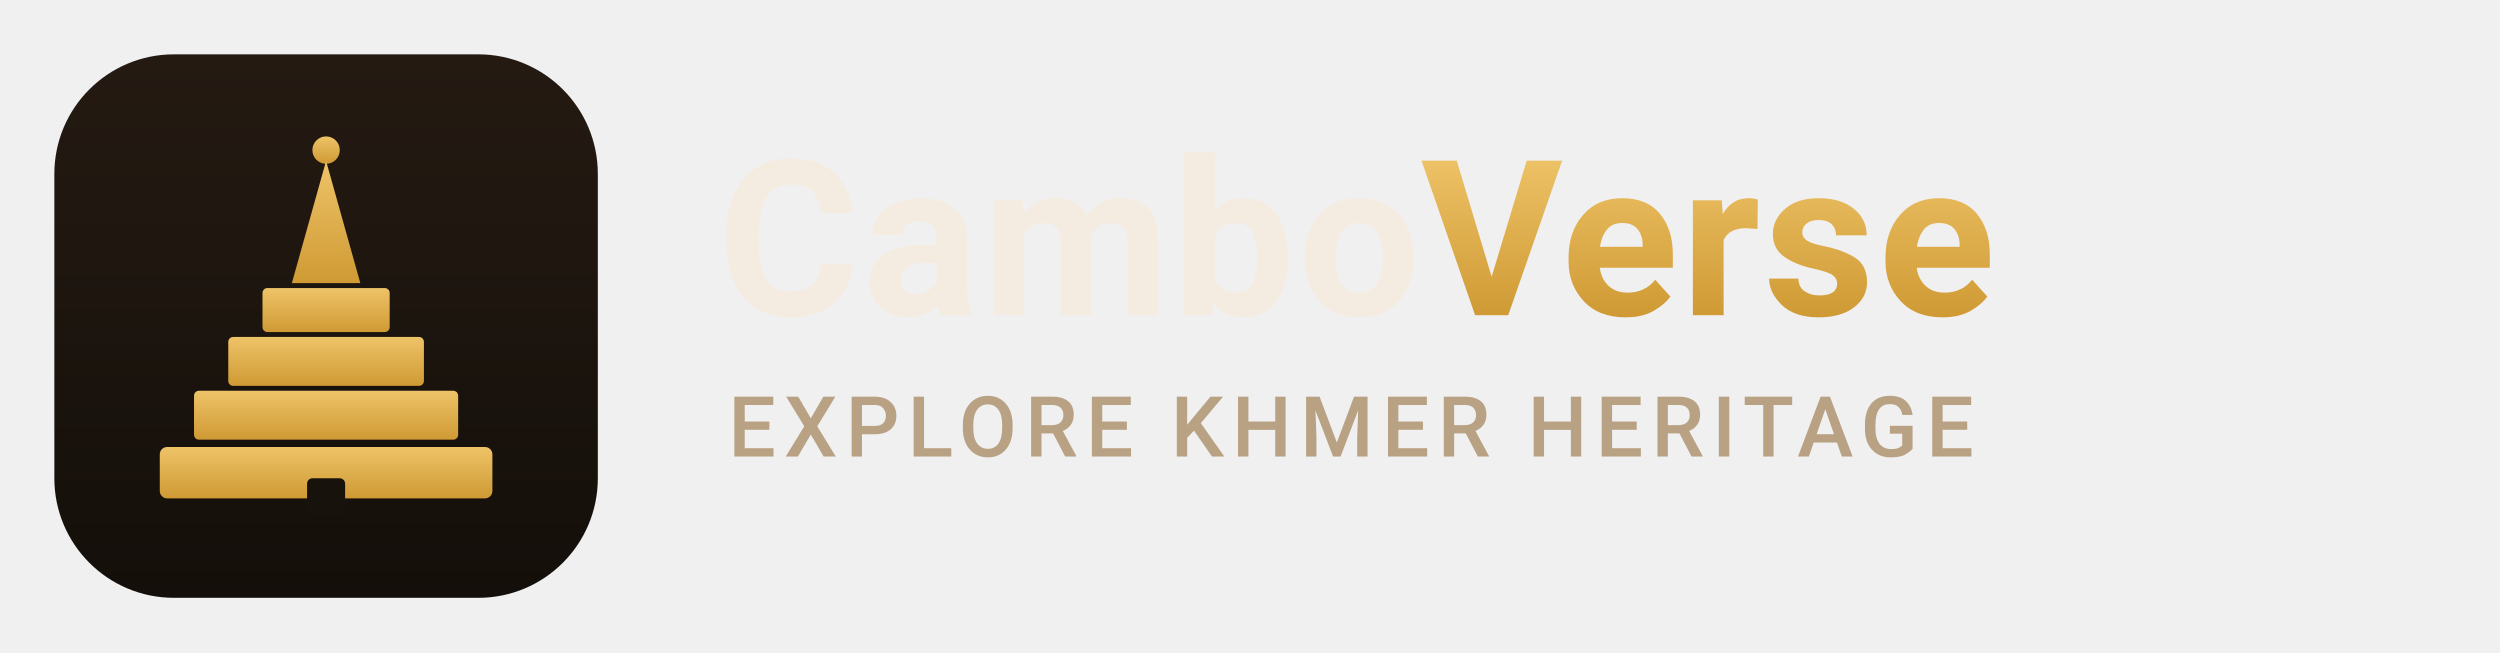
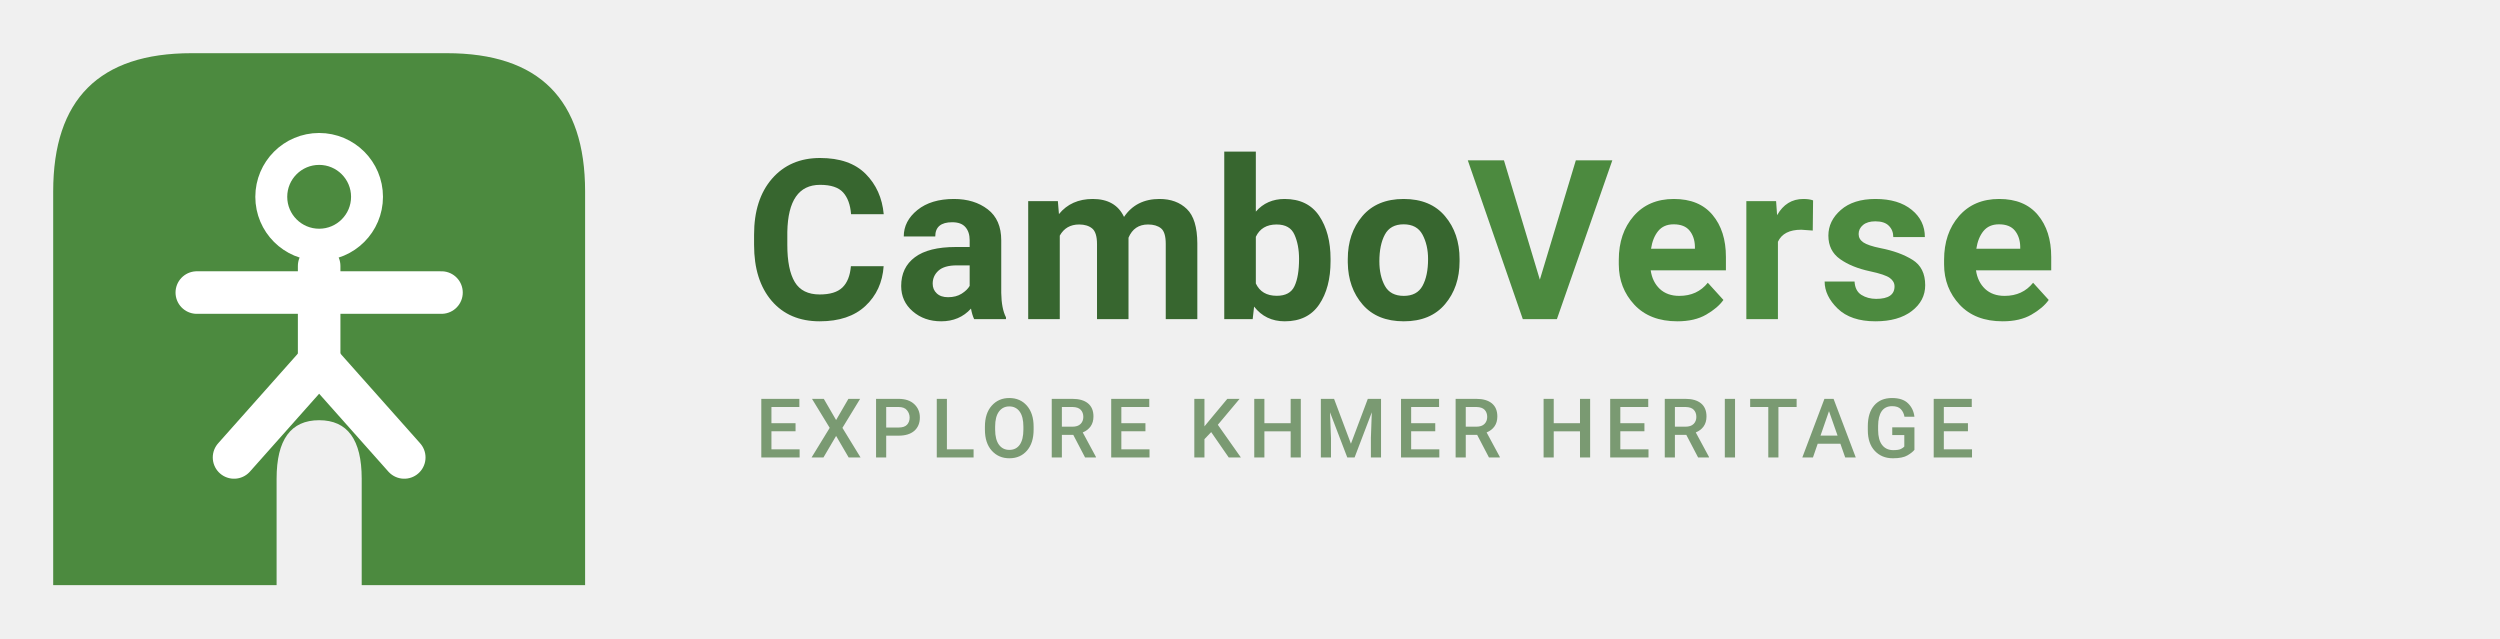
- <svg xmlns="http://www.w3.org/2000/svg" viewBox="0 0 460 120" role="img" aria-label="CamboVerse logo">
-   <defs>
-     <linearGradient id="bg" x1="0" y1="0" x2="0" y2="1">
-       <stop offset="0" stop-color="#241a12" />
-       <stop offset="1" stop-color="#140f0a" />
-     </linearGradient>
-     <linearGradient id="gold" x1="0" y1="0" x2="0" y2="1">
-       <stop offset="0" stop-color="#eec368" />
-       <stop offset="1" stop-color="#cf9a34" />
-     </linearGradient>
-   </defs>
+ <svg xmlns="http://www.w3.org/2000/svg" viewBox="0 0 470 120" role="img" aria-label="CamboVerse logo">
  <g transform="translate(10 10)">
-     <rect width="100" height="100" rx="22" fill="url(#bg)" />
-     <g transform="translate(50 52) scale(0.9) translate(-50 -52)" fill="url(#gold)">
-       <circle cx="50" cy="13.8" r="2.8" />
-       <path d="M50 16 L57 41 L43 41 Z" />
-       <rect x="37" y="42" width="26" height="9" rx="1" />
-       <rect x="30" y="52" width="40" height="10" rx="1" />
-       <rect x="23" y="63" width="54" height="10" rx="1" />
-       <rect x="16" y="74.5" width="68" height="10.5" rx="1.5" />
+     <path d="M0 26 Q0 0 26 0 H74 Q100 0 100 26 V100 H58 V80 Q58 69 50 69 Q42 69 42 80 V100 H0 Z" fill="#4C8A3F" />
+     <g fill="none" stroke="#ffffff" stroke-linecap="round">
+       <circle cx="50" cy="27" r="9" stroke-width="6" />
+       <line x1="27" y1="45" x2="73" y2="45" stroke-width="8" />
+       <line x1="50" y1="40" x2="50" y2="59" stroke-width="8" />
+       <line x1="50" y1="58" x2="34" y2="76" stroke-width="8" />
+       <line x1="50" y1="58" x2="66" y2="76" stroke-width="8" />
    </g>
-     <rect x="46.5" y="78" width="7" height="7" rx="1" fill="#17120c" />
  </g>
  <g font-family="system-ui, -apple-system, 'Segoe UI', Roboto, sans-serif">
-     <text x="132" y="58" font-size="40" font-weight="700" letter-spacing="0.5" fill="#f4ece0">Cambo<tspan fill="url(#gold)">Verse</tspan>
+     <text x="140" y="60" font-size="42" font-weight="700" letter-spacing="0.5" fill="#37662f">Cambo<tspan fill="#4C8A3F">Verse</tspan>
    </text>
-     <text x="134" y="84" font-size="15.5" font-weight="500" letter-spacing="1.5" fill="#b9a184">EXPLORE KHMER HERITAGE</text>
+     <text x="142" y="86" font-size="15.5" font-weight="500" letter-spacing="1.5" fill="#7a9a72">EXPLORE KHMER HERITAGE</text>
  </g>
</svg>
